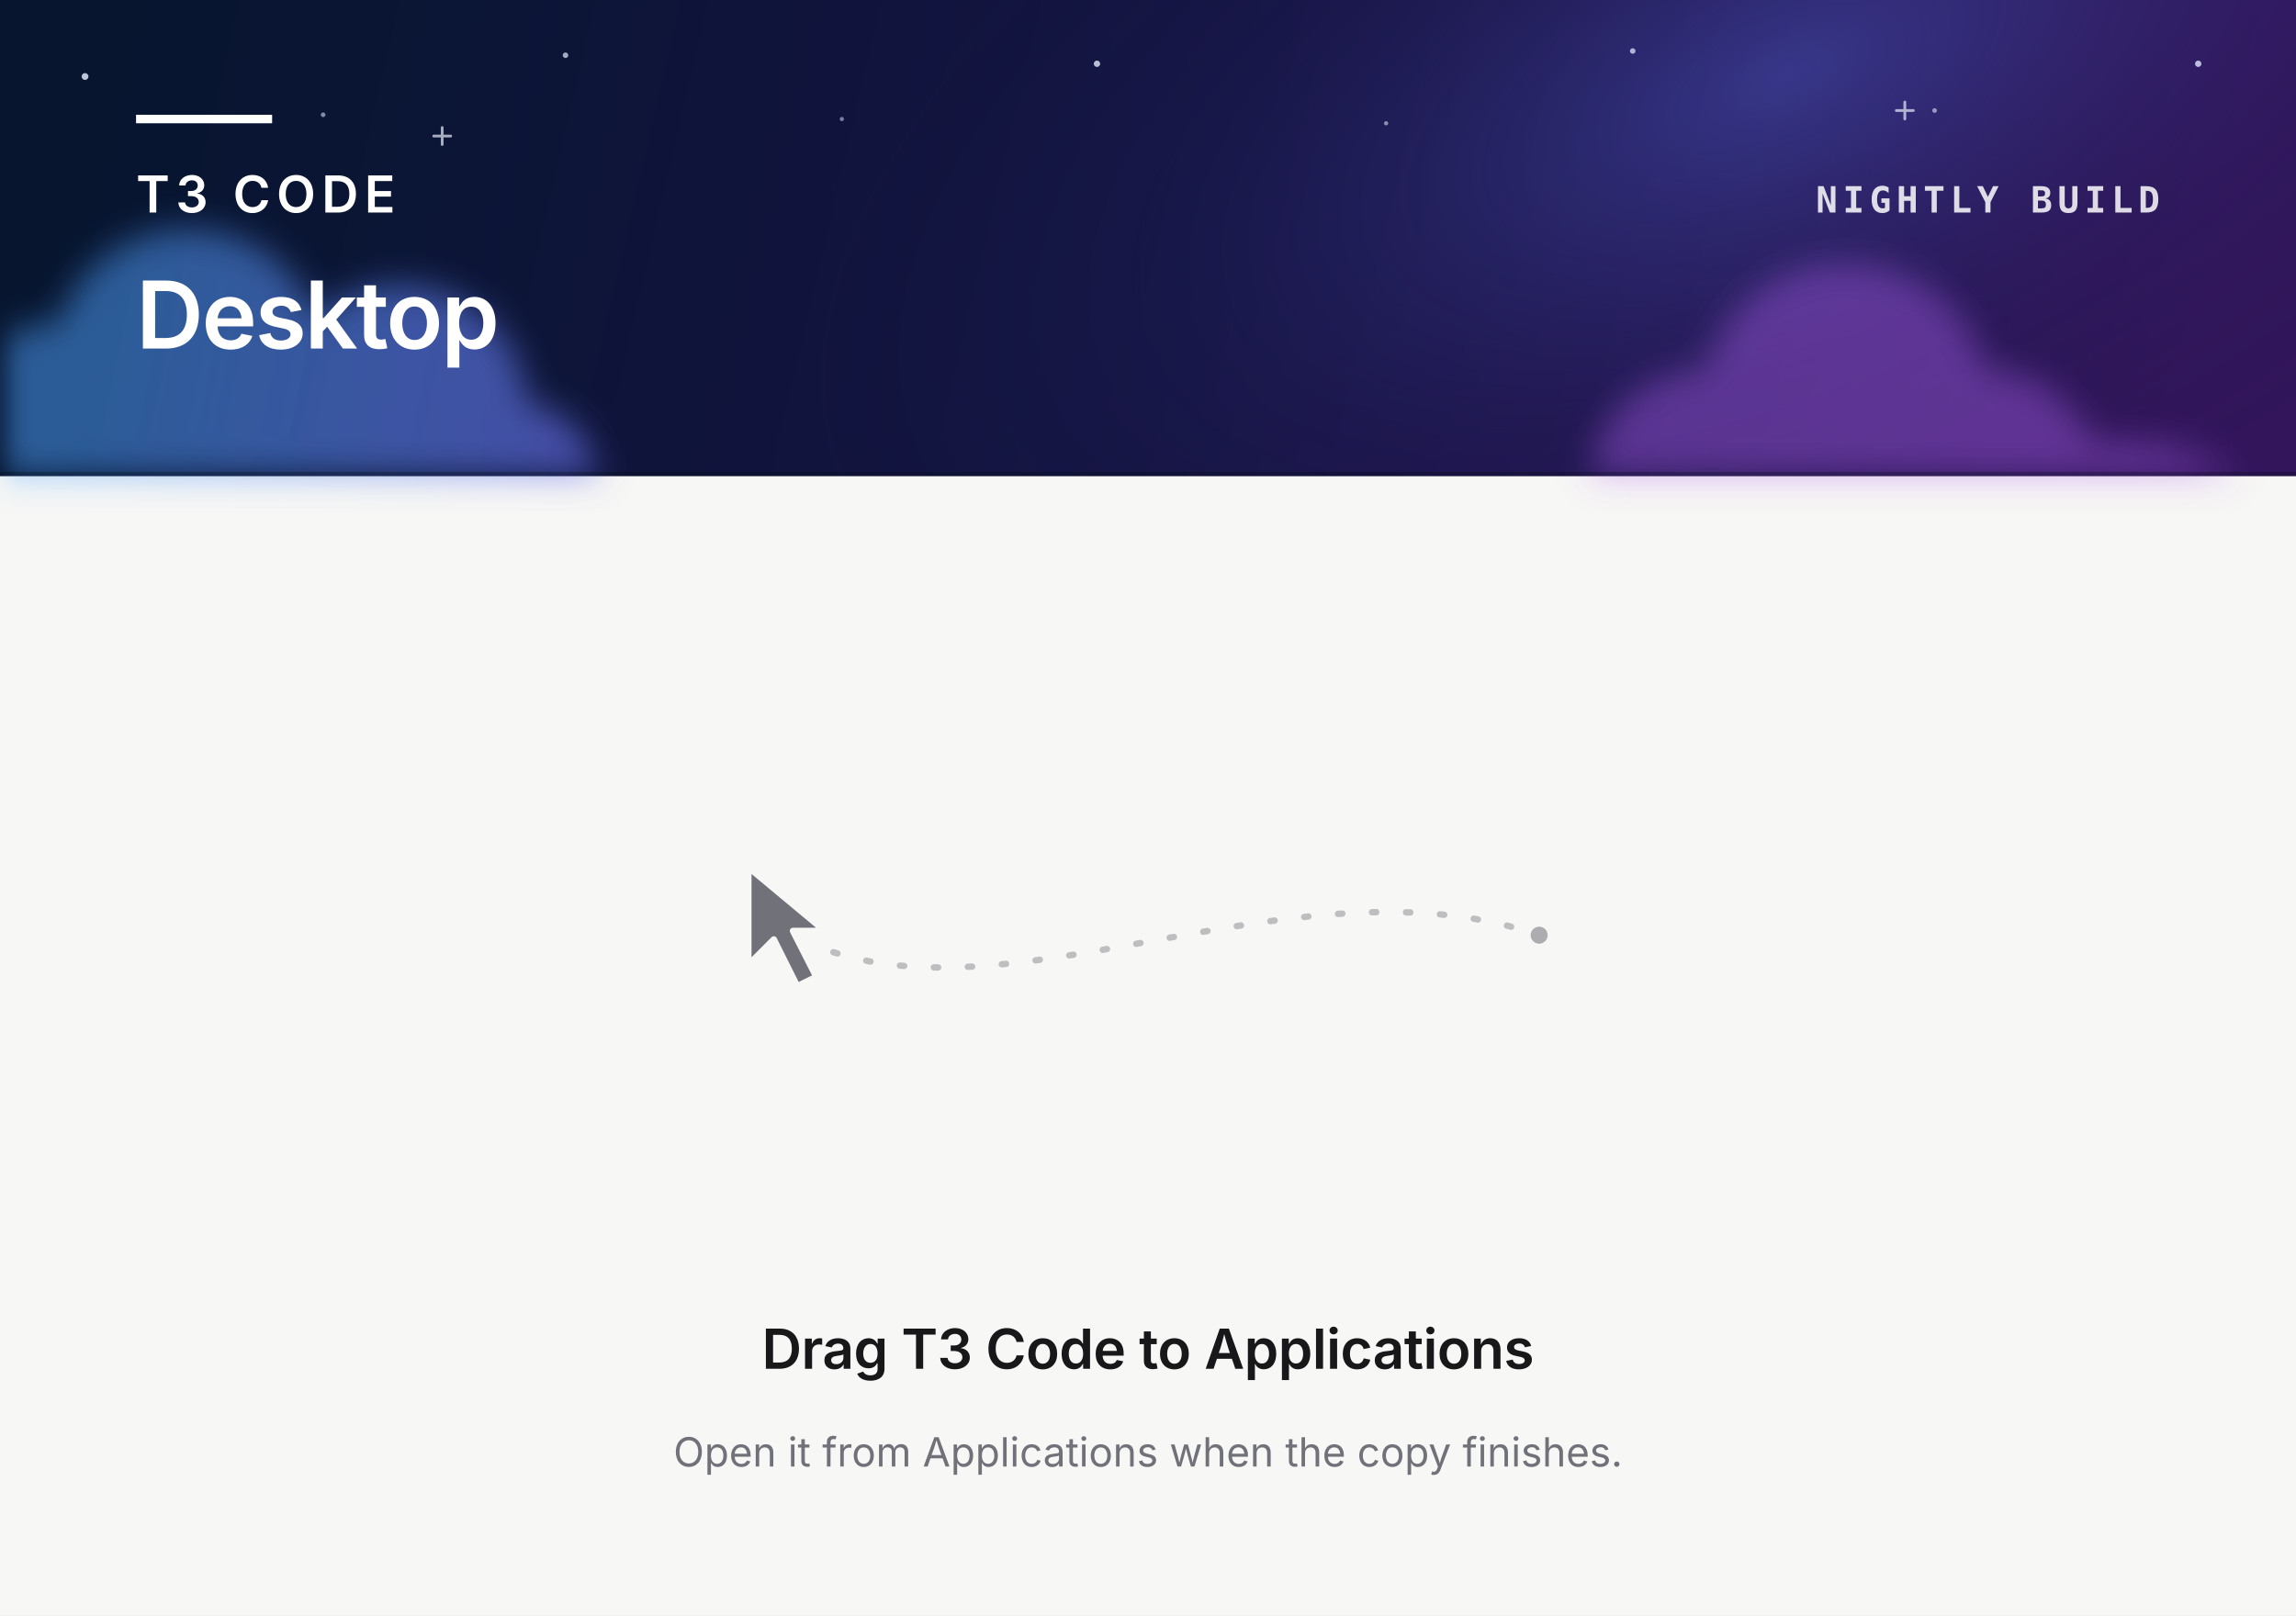
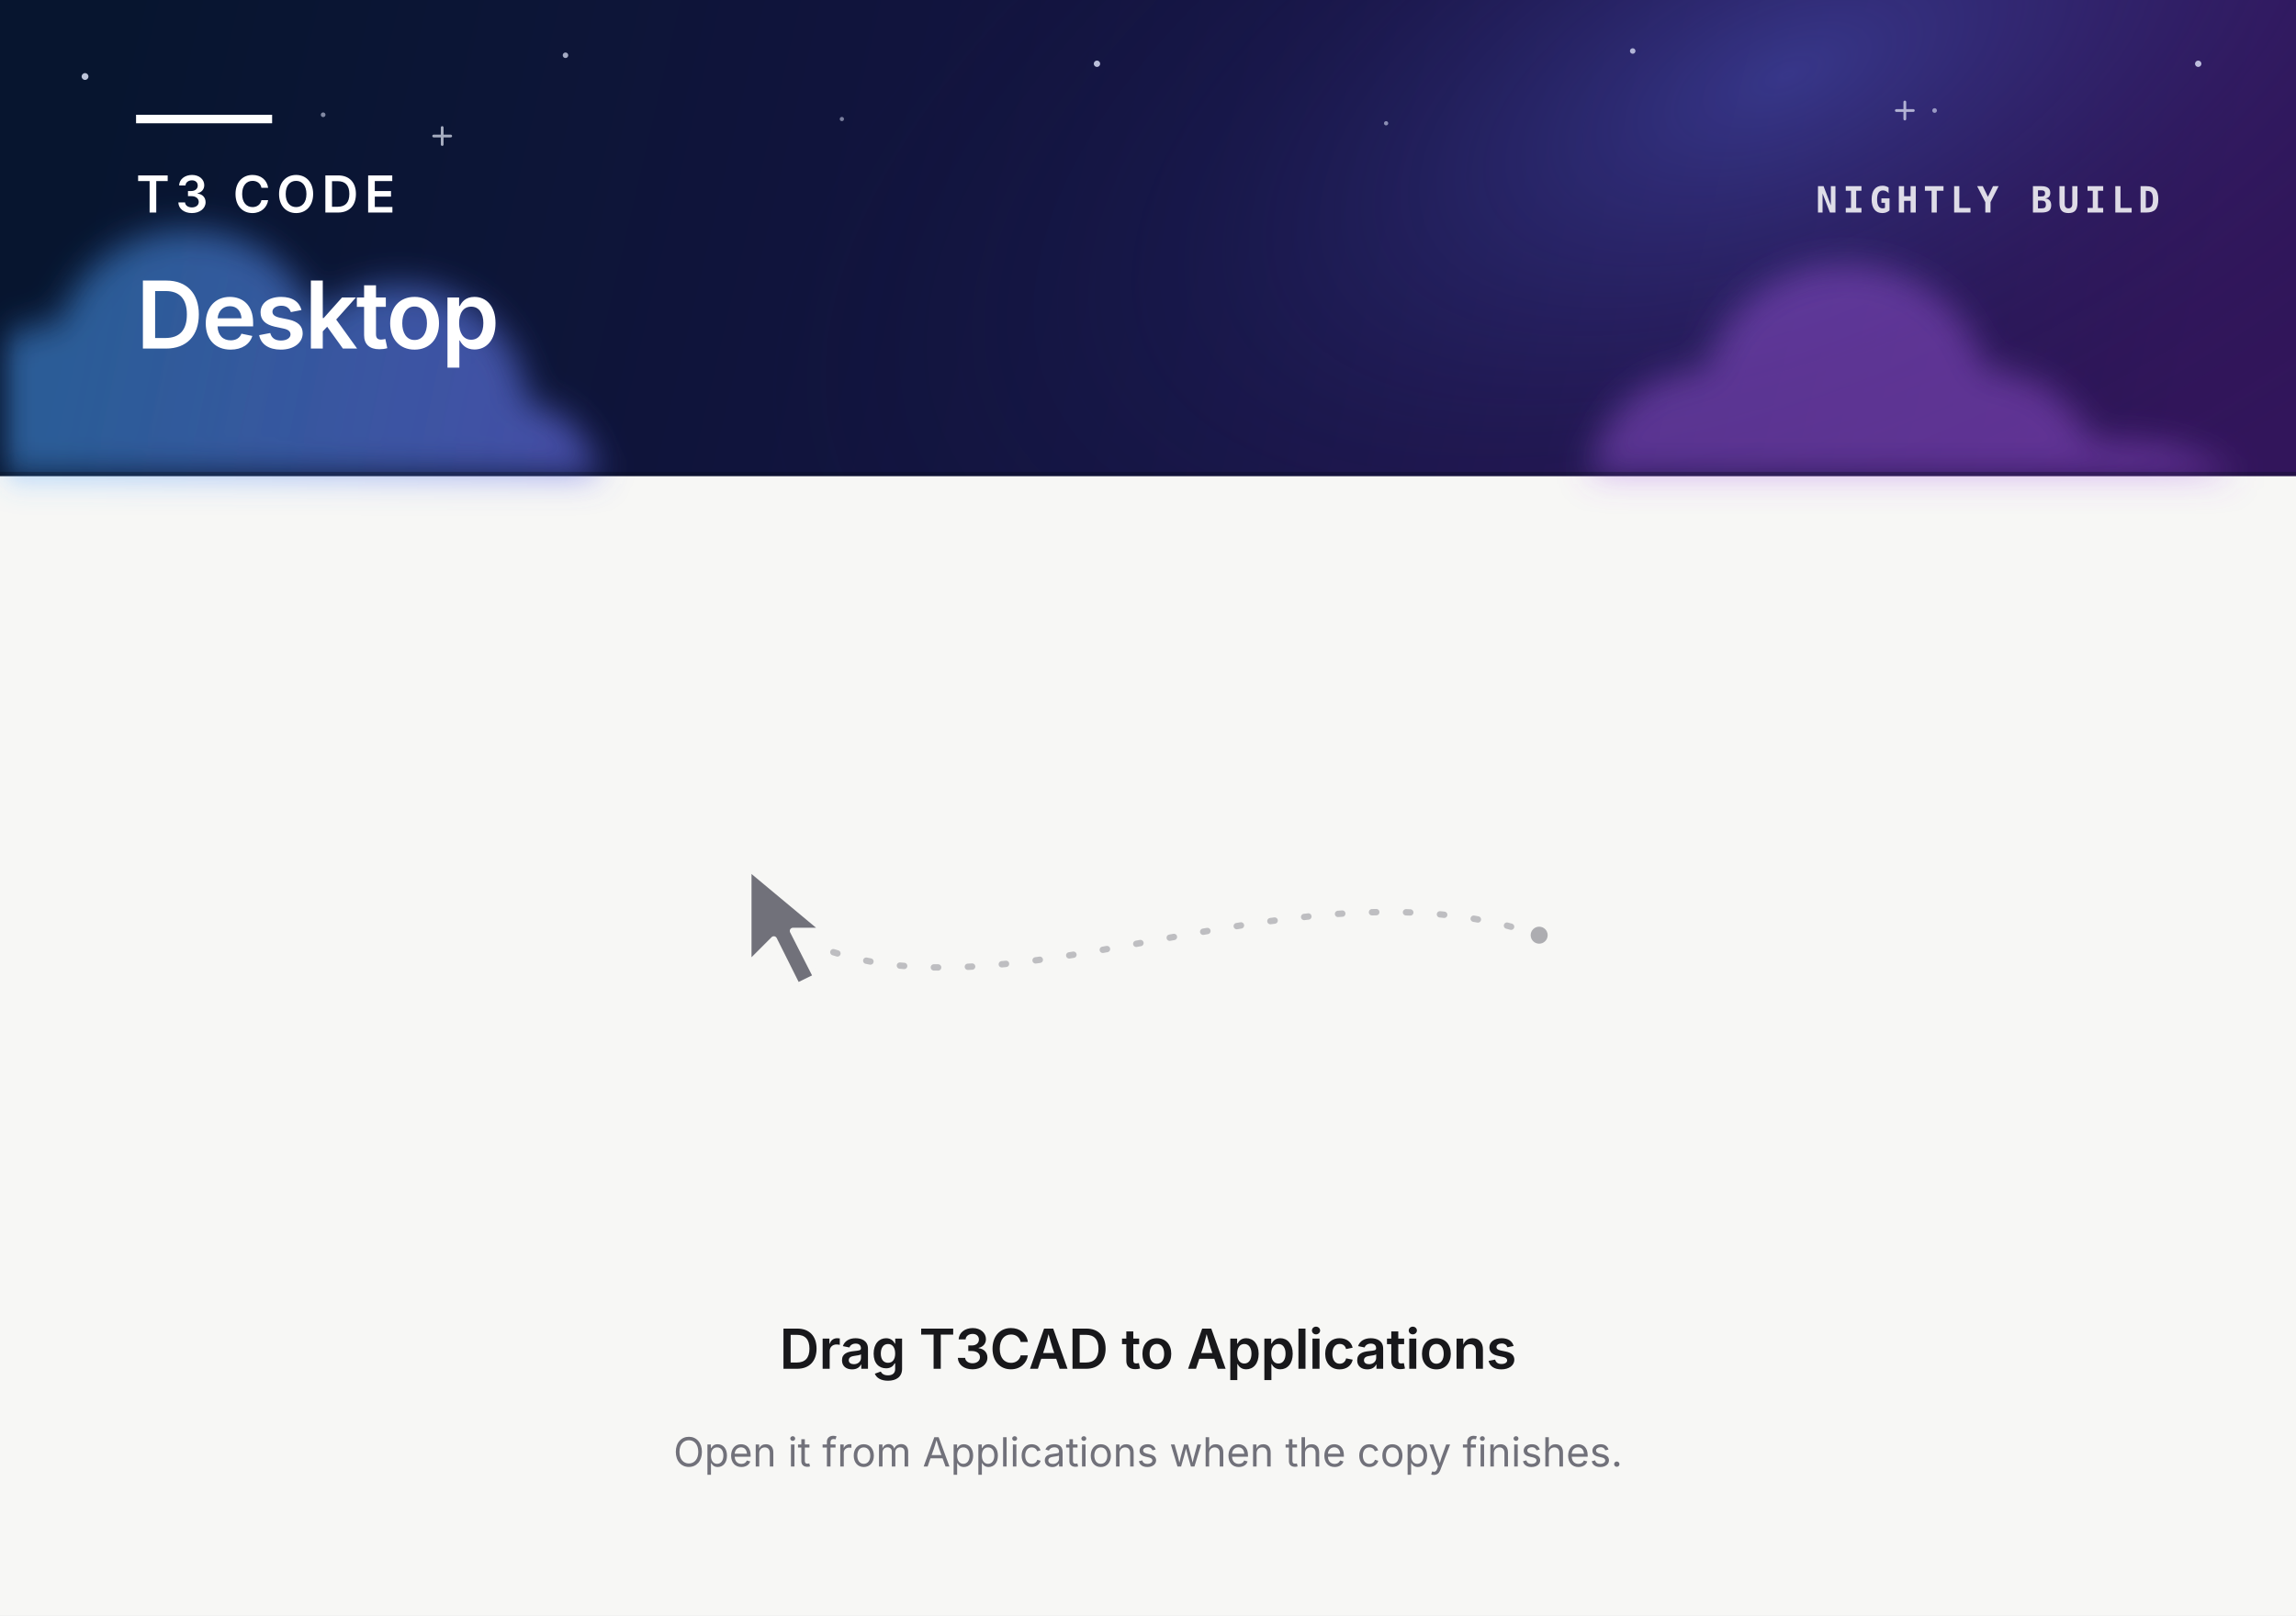
<svg xmlns="http://www.w3.org/2000/svg" width="1080" height="760" viewBox="0 0 540 380" fill="none">
  <defs>
    <linearGradient id="night-sky" x1="28" y1="0" x2="510" y2="112" gradientUnits="userSpaceOnUse">
      <stop stop-color="#07152F" />
      <stop offset="0.52" stop-color="#151443" />
      <stop offset="1" stop-color="#32155B" />
    </linearGradient>
    <radialGradient id="night-glow" cx="0" cy="0" r="1" gradientUnits="userSpaceOnUse" gradientTransform="translate(420 18) rotate(157) scale(260 126)">
      <stop stop-color="#5165D8" stop-opacity="0.42" />
      <stop offset="0.55" stop-color="#283075" stop-opacity="0.15" />
      <stop offset="1" stop-color="#111635" stop-opacity="0" />
    </radialGradient>
    <linearGradient id="night-cloud" x1="18" y1="62" x2="260" y2="112" gradientUnits="userSpaceOnUse">
      <stop stop-color="#4EA4FF" stop-opacity="0.5" />
      <stop offset="0.52" stop-color="#696FEA" stop-opacity="0.62" />
      <stop offset="1" stop-color="#A85BEA" stop-opacity="0.5" />
    </linearGradient>
    <filter id="night-soft" x="-24" y="35" width="588" height="101" filterUnits="userSpaceOnUse">
      <feGaussianBlur stdDeviation="4" />
    </filter>
  </defs>
  <rect width="540" height="380" fill="#F7F7F5" />
  <rect width="540" height="112" fill="url(#night-sky)" />
  <rect width="540" height="112" fill="url(#night-glow)" />
  <g fill="#E4EAFF">
    <circle cx="20" cy="18" r="0.8" opacity="0.82" />
    <circle cx="76" cy="27" r="0.55" opacity="0.55" />
    <circle cx="133" cy="13" r="0.65" opacity="0.7" />
    <circle cx="198" cy="28" r="0.5" opacity="0.5" />
    <circle cx="258" cy="15" r="0.75" opacity="0.8" />
    <circle cx="326" cy="29" r="0.5" opacity="0.55" />
    <circle cx="384" cy="12" r="0.65" opacity="0.72" />
    <circle cx="455" cy="26" r="0.55" opacity="0.58" />
    <circle cx="517" cy="15" r="0.75" opacity="0.78" />
  </g>
  <g stroke="#EEF2FF" stroke-linecap="round" stroke-width="0.65" opacity="0.68">
    <path d="M104 30V34M102 32H106" />
    <path d="M448 24V28M446 26H450" />
  </g>
  <g filter="url(#night-soft)">
    <path d="M-12 112V101C-12 87 0 76 14 76C18 63 30 54 44 54C58 54 70 62 74 75C79 70 86 67 94 67C110 67 123 79 124 95C132 96 138 101 141 112H-12Z" fill="url(#night-cloud)" />
    <path d="M374 112C375 98 387 87 401 87C405 72 418 62 434 62C450 62 463 72 467 87C478 87 488 94 492 104C506 103 518 106 526 112H374Z" fill="url(#night-cloud)" opacity="0.82" />
  </g>
  <path d="M0 111.5H540" stroke="#050A19" stroke-opacity="0.3" />
  <path d="M32 28H64" stroke="#FFFFFF" stroke-width="2" />
  <g font-family="-apple-system, BlinkMacSystemFont, sans-serif" fill="#FFFFFF">
    <text x="32" y="50" font-size="12" font-weight="600" letter-spacing="1.4">T3 CODE</text>
    <text x="32" y="82" font-size="22" font-weight="600" letter-spacing="-0.45">Desktop</text>
    <text x="508" y="50" text-anchor="end" font-family="ui-monospace, SFMono-Regular, Menlo, monospace" font-size="8.5" font-weight="600" letter-spacing="1.2" opacity="0.84">NIGHTLY BUILD</text>
  </g>
  <path d="M196 224C242 239 307 201 362 220" stroke="#71717A" stroke-width="1.5" stroke-linecap="round" stroke-dasharray="1 7" opacity="0.42" />
  <circle cx="362" cy="220" r="2" fill="#71717A" opacity="0.55" />
  <path d="M176 204V227L182 221L187.5 232L192 229.8L186.5 219H194L176 204Z" fill="#71717A" stroke="#F7F7F5" stroke-width="1.5" stroke-linejoin="round" />
  <g font-family="-apple-system, BlinkMacSystemFont, sans-serif" text-anchor="middle">
-     <text x="270" y="322" font-size="13" font-weight="600" letter-spacing="-0.1" fill="#18181B">Drag T3 Code to Applications</text>
+     <text x="270" y="322" font-size="13" font-weight="600" letter-spacing="-0.1" fill="#18181B">Drag T3CAD to Applications</text>
    <text x="270" y="345" font-size="9.5" fill="#71717A">Open it from Applications when the copy finishes.</text>
  </g>
</svg>
